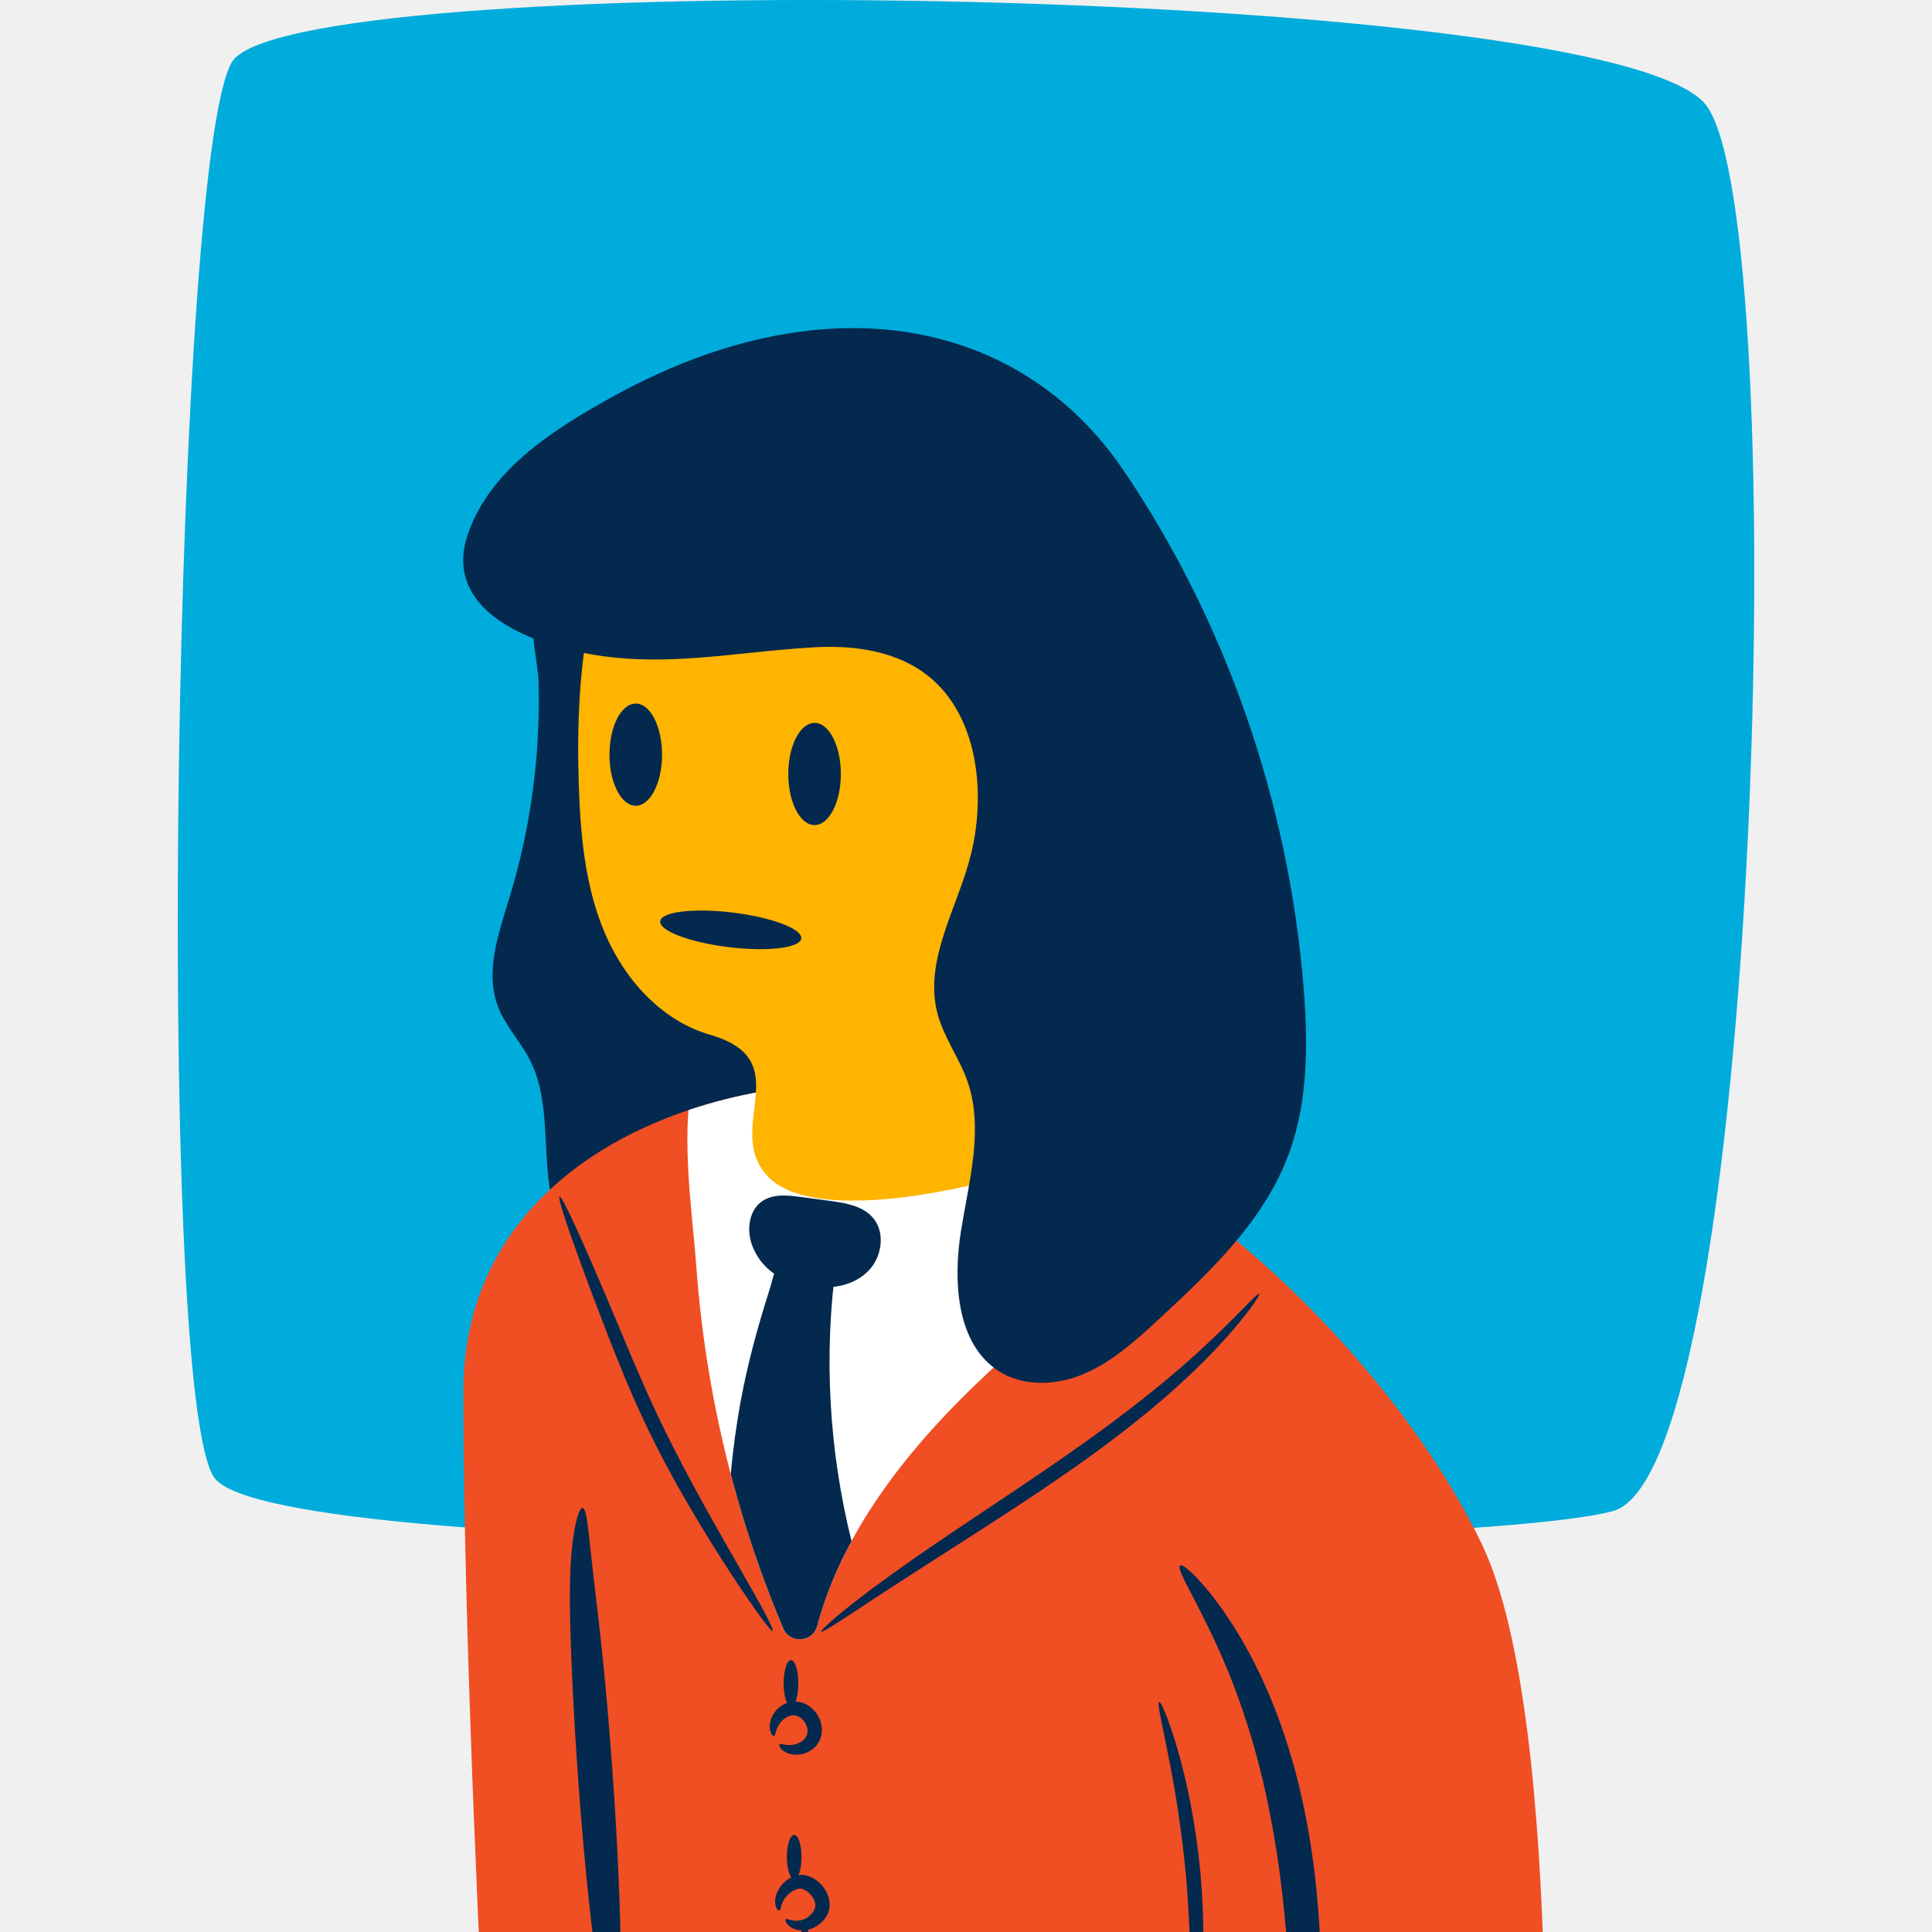
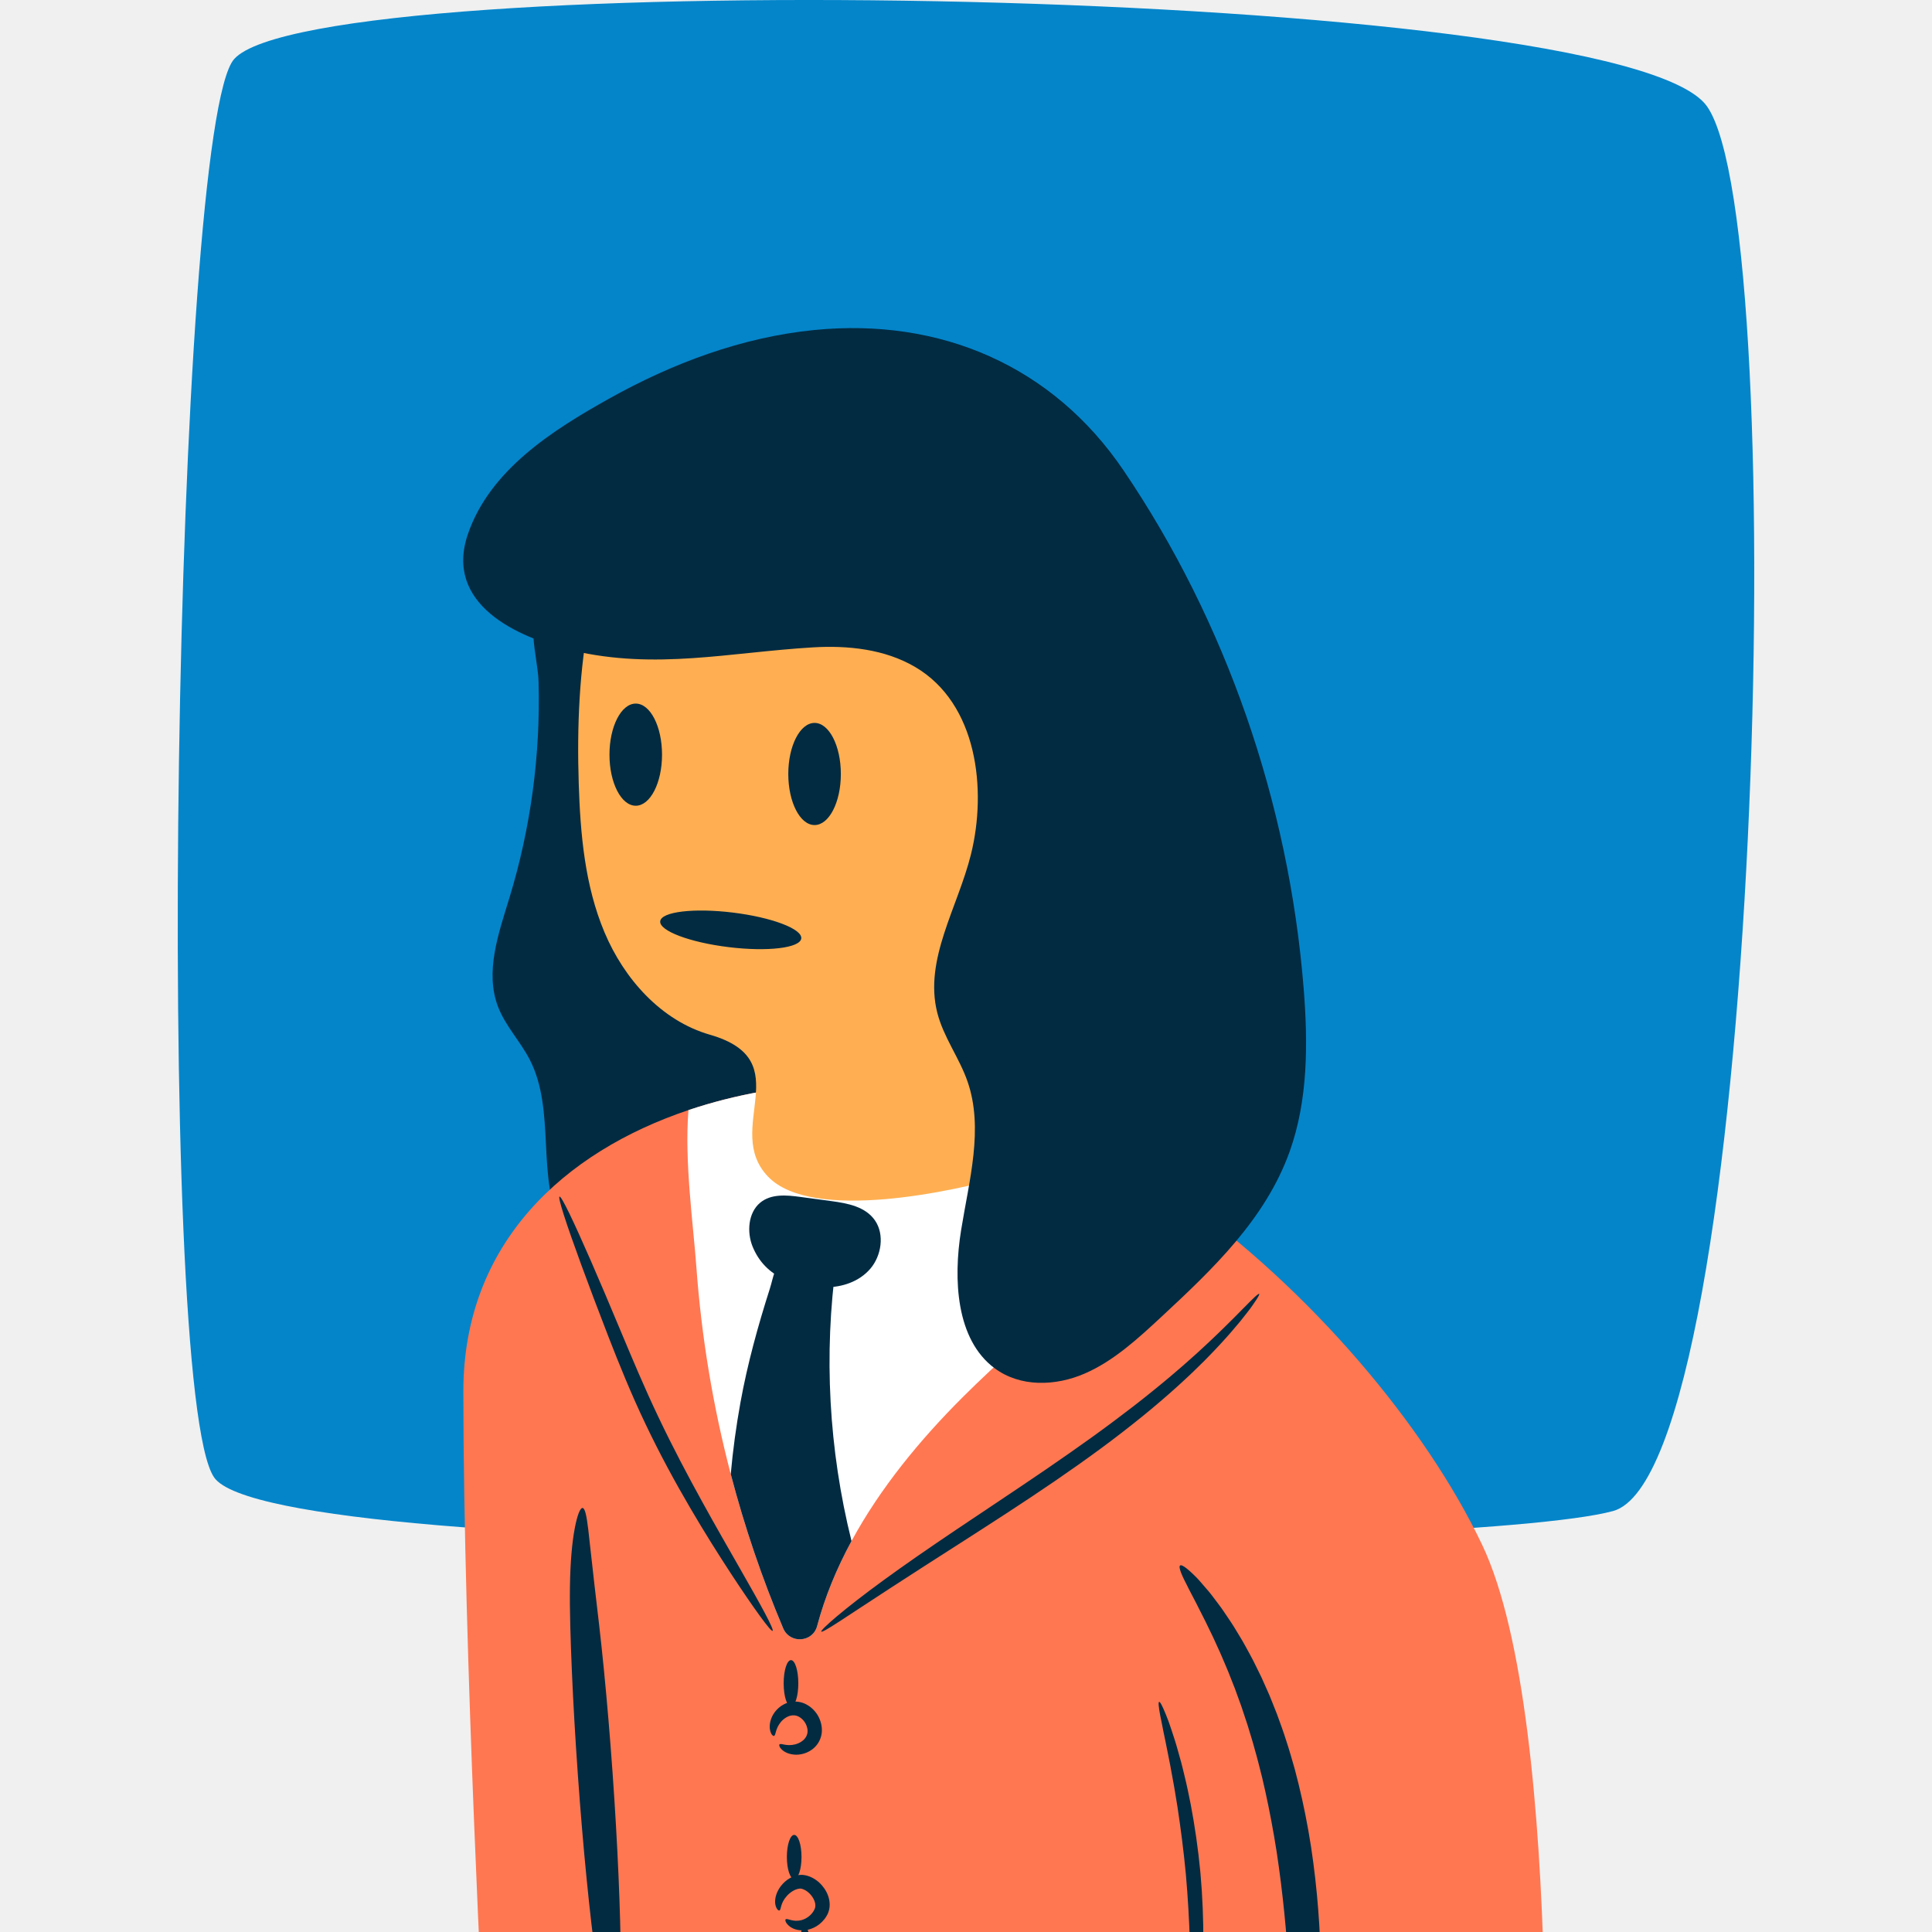
<svg xmlns="http://www.w3.org/2000/svg" width="250" height="250" viewBox="0 0 250 250" fill="none">
  <g clip-path="url(#clip0)">
-     <path d="M30.305 7.635C41.192 -4.513 209.599 -1.934 220.859 13.724C232.119 29.382 227.788 190.308 208.733 195.527C189.677 200.746 35.502 202.486 27.707 191.178C19.911 179.869 22.51 16.334 30.305 7.635Z" fill="#00ACDC" />
-     <path d="M65.926 116.156C64.515 120.778 62.717 125.775 64.451 130.285C65.408 132.774 67.341 134.76 68.558 137.133C71.983 143.809 69.301 152.41 72.779 159.058C76.056 165.322 84.382 167.882 91.109 165.725C97.836 163.569 102.837 157.544 105.159 150.867C107.482 144.189 107.438 136.909 106.604 129.888C104.677 113.667 98.604 97.958 89.123 84.663C86.64 81.182 83.735 77.72 79.74 76.204C76.899 75.126 72.888 75.279 70.516 77.396C67.739 79.873 69.596 84.819 69.69 88.248C69.948 97.672 68.68 107.139 65.926 116.156Z" fill="#04294F" />
-     <path d="M199.518 292.82H199.492C199.031 296.673 192.182 299.732 183.797 299.732C175.412 299.732 168.563 296.673 168.102 292.82H168.076V284.122L156.963 272.635C155.971 271.61 154.375 271.475 153.226 272.32L133.355 286.927C131.825 288.052 129.75 288.08 128.19 286.999L107.198 272.445C105.859 271.516 104.052 271.655 102.87 272.777L95.343 279.921C93.571 281.602 90.778 281.541 89.083 279.783C85.741 276.318 80.76 271.21 80.052 270.8C78.412 271.198 76.55 271.424 74.574 271.424C68.026 271.424 62.717 268.95 62.717 265.899C62.717 265.899 59.959 213.715 59.959 180.029C59.959 160.837 73.042 149.042 89.088 143.645C101.205 139.567 115.013 139.138 126.153 141.926C135.049 144.153 144.133 148.811 152.691 154.894C169.605 166.917 184.47 184.509 191.795 199.909C202.828 223.102 199.518 292.82 199.518 292.82Z" fill="#F04E23" />
-     <path d="M152.691 154.895C143.898 164.075 133.615 171.78 124.596 180.773C119.056 186.298 113.907 192.546 110.186 199.41C108.282 202.921 106.752 206.595 105.736 210.412C105.166 212.549 102.204 212.74 101.344 210.703C98.605 204.227 96.339 197.552 94.557 190.749C92.257 181.967 90.765 172.973 90.107 163.919C89.714 158.504 88.543 150.234 89.088 143.646C101.204 139.568 115.013 139.139 126.153 141.927C135.049 144.154 144.132 148.812 152.691 154.895Z" fill="white" />
-     <path d="M91.86 133.891C85.563 132.077 80.763 126.683 78.22 120.638C75.676 114.592 75.095 107.915 74.887 101.359C74.428 86.85 75.991 71.364 84.854 59.876C93.633 48.495 109.252 42.877 123.259 46.061C128.999 47.366 134.656 50.232 137.903 55.147C141.649 60.816 141.595 68.1 141.364 74.894C140.601 97.262 139.336 119.613 137.571 141.924C137.346 144.763 136.994 147.866 134.952 149.848C133.702 151.06 131.995 151.661 130.326 152.153C123.625 154.129 105.121 158.189 99.411 152.28C93.44 146.1 103.518 137.249 91.86 133.891Z" fill="#FFB400" />
-     <path d="M79.462 263.904C78.222 263.992 76.124 248.673 74.776 229.687C74.439 224.941 74.181 220.415 74.002 216.294C73.913 214.233 73.844 212.276 73.795 210.438C73.747 208.599 73.726 206.875 73.75 205.296C73.795 202.135 74.032 199.562 74.364 197.806C74.693 196.047 75.08 195.105 75.384 195.13C75.699 195.155 75.904 196.135 76.115 197.862C76.322 199.591 76.571 202.069 76.929 205.138C77.109 206.678 77.306 208.365 77.518 210.176C77.727 211.997 77.936 213.948 78.139 216C78.544 220.104 78.928 224.622 79.265 229.368C80.613 248.353 80.701 263.816 79.462 263.904Z" fill="#04294F" />
-     <path d="M99.974 211.031C99.864 211.101 99.292 210.423 98.354 209.137C97.417 207.851 96.112 205.956 94.554 203.577C93 201.196 91.184 198.334 89.285 195.079C87.383 191.827 85.391 188.183 83.518 184.243C81.636 180.304 80.09 176.454 78.725 172.952C77.367 169.449 76.177 166.286 75.199 163.619C73.245 158.285 72.158 154.937 72.401 154.84C72.644 154.742 74.17 157.913 76.442 163.119C77.579 165.721 78.899 168.837 80.344 172.298C81.794 175.754 83.375 179.549 85.228 183.428C87.076 187.313 88.999 190.941 90.803 194.216C92.604 197.492 94.293 200.413 95.697 202.876C97.105 205.338 98.235 207.339 98.98 208.746C99.725 210.152 100.085 210.962 99.974 211.031Z" fill="#04294F" />
-     <path d="M162.94 167.429C162.991 167.47 162.879 167.703 162.619 168.111C162.489 168.315 162.322 168.562 162.12 168.851C162.018 168.994 161.908 169.149 161.79 169.314C161.67 169.478 161.536 169.647 161.397 169.828C161.116 170.189 160.801 170.588 160.453 171.022C160.1 171.452 159.704 171.909 159.281 172.403C158.863 172.901 158.385 173.405 157.89 173.951C157.397 174.5 156.849 175.053 156.28 175.641C156.137 175.788 155.993 175.936 155.846 176.086C155.697 176.233 155.546 176.381 155.393 176.531C155.087 176.831 154.774 177.136 154.454 177.449C154.137 177.763 153.798 178.067 153.46 178.386C153.119 178.7 152.777 179.027 152.418 179.347C151.699 179.986 150.963 180.656 150.179 181.315C149.788 181.646 149.397 181.988 148.989 182.322C148.582 182.657 148.17 182.995 147.752 183.338C146.071 184.695 144.28 186.088 142.387 187.478C140.495 188.869 138.511 190.273 136.459 191.677C132.352 194.481 128.376 197.038 124.761 199.357C121.145 201.672 117.891 203.752 115.175 205.523C109.737 209.053 106.441 211.349 106.272 211.131C106.119 210.935 109.143 208.251 114.415 204.418C117.046 202.497 120.236 200.293 123.803 197.895C127.368 195.495 131.308 192.898 135.39 190.111C137.429 188.715 139.405 187.333 141.294 185.976C143.184 184.618 144.977 183.272 146.668 181.968C147.088 181.639 147.504 181.315 147.913 180.994C148.324 180.675 148.718 180.347 149.113 180.032C149.906 179.404 150.652 178.767 151.384 178.163C151.749 177.859 152.098 177.55 152.446 177.253C152.792 176.953 153.139 176.666 153.465 176.37C153.794 176.077 154.116 175.79 154.431 175.509C154.589 175.369 154.745 175.23 154.899 175.093C155.051 174.952 155.2 174.814 155.348 174.676C155.939 174.127 156.512 173.613 157.031 173.104C157.553 172.598 158.06 172.133 158.51 171.675C158.966 171.223 159.391 170.803 159.782 170.416C160.166 170.022 160.519 169.663 160.84 169.342C161.001 169.182 161.153 169.031 161.295 168.889C161.435 168.745 161.567 168.611 161.689 168.486C161.935 168.238 162.147 168.03 162.324 167.867C162.679 167.54 162.889 167.388 162.94 167.429Z" fill="#04294F" />
-     <path d="M100.152 224.626C100.09 224.646 100.016 224.612 99.931 224.518C99.889 224.47 99.839 224.408 99.798 224.33C99.76 224.25 99.722 224.155 99.684 224.044C99.65 223.933 99.633 223.806 99.611 223.663C99.6 223.523 99.597 223.366 99.609 223.199C99.638 222.866 99.734 222.491 99.915 222.104C100.102 221.721 100.381 221.33 100.775 220.987C101.166 220.647 101.686 220.352 102.314 220.235C102.936 220.114 103.659 220.202 104.267 220.515C104.88 220.821 105.398 221.301 105.769 221.886C106.133 222.476 106.343 223.151 106.352 223.837C106.367 224.523 106.128 225.212 105.748 225.721C105.368 226.235 104.875 226.573 104.398 226.777C103.917 226.98 103.444 227.059 103.018 227.06C102.59 227.052 102.21 226.972 101.898 226.851C101.743 226.786 101.604 226.715 101.483 226.641C101.365 226.557 101.259 226.486 101.175 226.405C101.092 226.321 101.024 226.243 100.97 226.174C100.919 226.101 100.886 226.028 100.863 225.97C100.817 225.851 100.82 225.77 100.866 225.723C100.912 225.676 100.997 225.665 101.109 225.678C101.166 225.684 101.226 225.701 101.297 225.714C101.37 225.725 101.449 225.739 101.532 225.759C101.617 225.776 101.715 225.781 101.812 225.799C101.913 225.807 102.022 225.813 102.135 225.817C102.365 225.815 102.62 225.788 102.889 225.724C103.157 225.653 103.436 225.538 103.689 225.372C103.943 225.207 104.164 224.988 104.305 224.737C104.444 224.486 104.521 224.206 104.496 223.883C104.473 223.564 104.359 223.213 104.165 222.895C103.964 222.581 103.696 222.328 103.418 222.168C103.138 222.003 102.854 221.947 102.565 221.965C102.277 221.982 101.984 222.086 101.724 222.241C101.465 222.396 101.238 222.596 101.056 222.807C100.881 223.021 100.742 223.239 100.639 223.446C100.591 223.549 100.55 223.65 100.511 223.745C100.483 223.84 100.445 223.93 100.422 224.014C100.402 224.097 100.379 224.175 100.356 224.246C100.335 224.316 100.324 224.376 100.303 224.43C100.264 224.536 100.215 224.607 100.152 224.626Z" fill="#04294F" />
-     <path d="M100.86 247.211C100.749 247.259 100.508 247.088 100.368 246.605C100.231 246.131 100.279 245.366 100.695 244.598C100.898 244.213 101.19 243.829 101.582 243.48C101.976 243.136 102.48 242.817 103.134 242.67C103.216 242.651 103.299 242.636 103.385 242.626C103.465 242.613 103.568 242.607 103.67 242.604C103.772 242.597 103.868 242.614 103.969 242.621C104.063 242.633 104.143 242.648 104.231 242.664C104.573 242.736 104.897 242.862 105.197 243.025C105.797 243.352 106.303 243.826 106.698 244.408C107.086 244.993 107.35 245.68 107.36 246.428C107.367 246.798 107.298 247.18 107.159 247.526C107.092 247.7 107.002 247.863 106.92 247.989C106.837 248.122 106.755 248.254 106.653 248.371C106.268 248.856 105.794 249.21 105.312 249.439C104.829 249.669 104.336 249.779 103.884 249.79C103.429 249.797 103.024 249.705 102.695 249.574C102.614 249.537 102.538 249.496 102.466 249.458C102.394 249.419 102.325 249.385 102.266 249.337C102.205 249.292 102.148 249.248 102.096 249.206C102.043 249.165 101.995 249.124 101.956 249.076C101.874 248.986 101.807 248.904 101.753 248.831C101.707 248.75 101.674 248.678 101.652 248.616C101.609 248.493 101.614 248.41 101.662 248.365C101.709 248.32 101.797 248.314 101.912 248.336C101.97 248.347 102.034 248.365 102.104 248.389C102.18 248.405 102.262 248.426 102.348 248.451C102.39 248.467 102.437 248.475 102.486 248.483C102.534 248.492 102.583 248.501 102.635 248.511C102.684 248.526 102.74 248.526 102.795 248.531C102.849 248.536 102.905 248.542 102.963 248.548C103.199 248.55 103.455 248.529 103.728 248.458C103.999 248.382 104.283 248.252 104.548 248.065C104.814 247.878 105.059 247.632 105.245 247.338C105.297 247.268 105.333 247.186 105.374 247.106C105.42 247.021 105.445 246.961 105.462 246.896C105.499 246.769 105.517 246.633 105.504 246.478C105.486 246.172 105.351 245.804 105.124 245.464C104.895 245.126 104.593 244.831 104.28 244.641C104.123 244.545 103.966 244.474 103.817 244.428L103.71 244.4C103.686 244.399 103.66 244.382 103.639 244.386C103.617 244.385 103.597 244.38 103.556 244.383C103.52 244.383 103.484 244.385 103.447 244.39C103.15 244.418 102.824 244.549 102.541 244.726C102.257 244.904 102.007 245.121 101.809 245.344C101.405 245.793 101.205 246.243 101.106 246.579C101.006 246.917 100.987 247.162 100.86 247.211Z" fill="#04294F" />
-     <path d="M102.354 220.824C102.877 220.824 103.301 219.48 103.301 217.822C103.301 216.164 102.877 214.819 102.354 214.819C101.83 214.819 101.406 216.164 101.406 217.822C101.406 219.48 101.83 220.824 102.354 220.824Z" fill="#04294F" />
-     <path d="M102.767 243.142C103.291 243.142 103.715 241.865 103.715 240.289C103.715 238.713 103.291 237.436 102.767 237.436C102.244 237.436 101.82 238.713 101.82 240.289C101.82 241.865 102.244 243.142 102.767 243.142Z" fill="#04294F" />
-     <path d="M105.189 264.715C104.667 264.739 104.067 261.251 103.748 256.922C103.435 252.592 103.523 249.054 104.043 249.002C104.564 248.949 105.324 252.434 105.637 256.784C105.959 261.133 105.712 264.691 105.189 264.715Z" fill="#04294F" />
-     <path d="M168.475 279.208C168.163 279.19 167.933 278.056 167.763 276.026C167.595 273.996 167.479 271.069 167.356 267.468C167.324 266.569 167.29 265.627 167.256 264.645C167.218 263.665 167.178 262.646 167.137 261.591C167.083 260.537 167.049 259.446 166.983 258.326C166.953 257.766 166.924 257.198 166.894 256.622C166.858 256.047 166.822 255.464 166.786 254.874C166.487 250.155 166.013 244.993 165.2 239.64C164.782 236.966 164.295 234.373 163.749 231.889C163.608 231.269 163.467 230.654 163.328 230.046C163.176 229.441 163.024 228.842 162.874 228.25C162.732 227.654 162.559 227.076 162.401 226.5C162.238 225.925 162.091 225.351 161.912 224.797C161.742 224.239 161.574 223.688 161.408 223.144C161.229 222.605 161.052 222.073 160.877 221.548C160.79 221.286 160.704 221.025 160.618 220.767C160.525 220.511 160.432 220.258 160.34 220.006C160.158 219.501 159.978 219.005 159.801 218.517C159.61 218.034 159.423 217.56 159.239 217.094C159.056 216.627 158.882 216.166 158.685 215.726C158.303 214.841 157.958 213.978 157.577 213.18C157.393 212.777 157.214 212.383 157.04 211.999C156.956 211.805 156.863 211.619 156.772 211.435C156.682 211.251 156.593 211.069 156.505 210.889C156.154 210.171 155.836 209.483 155.502 208.86C155.341 208.545 155.186 208.24 155.037 207.946C154.887 207.653 154.753 207.363 154.605 207.098C154.317 206.563 154.059 206.068 153.834 205.616C153.719 205.392 153.621 205.173 153.516 204.976C153.412 204.777 153.317 204.59 153.231 204.414C153.059 204.063 152.923 203.757 152.824 203.5C152.627 202.987 152.582 202.669 152.705 202.574C152.828 202.479 153.114 202.612 153.55 202.955C153.768 203.127 154.023 203.352 154.313 203.626C154.459 203.764 154.613 203.914 154.776 204.076C154.94 204.238 155.098 204.422 155.271 204.614C155.615 204.999 155.99 205.433 156.395 205.915C156.602 206.153 156.794 206.418 157.003 206.687C157.208 206.96 157.422 207.243 157.643 207.536C158.093 208.119 158.525 208.773 158.99 209.466C159.105 209.639 159.223 209.815 159.342 209.994C159.461 210.172 159.582 210.353 159.693 210.542C159.922 210.919 160.156 211.306 160.396 211.702C160.887 212.489 161.337 213.348 161.824 214.237C162.071 214.679 162.296 215.143 162.529 215.615C162.761 216.088 162.997 216.569 163.237 217.059C163.459 217.557 163.685 218.064 163.915 218.578C164.029 218.836 164.144 219.096 164.26 219.358C164.367 219.623 164.475 219.891 164.584 220.16C164.799 220.7 165.023 221.246 165.238 221.803C165.441 222.365 165.647 222.935 165.856 223.511C166.071 224.086 166.252 224.679 166.448 225.276C166.639 225.874 166.843 226.476 167.014 227.094C167.191 227.71 167.37 228.333 167.551 228.962C167.713 229.595 167.876 230.235 168.041 230.88C168.673 233.468 169.214 236.171 169.647 238.953C170.493 244.522 170.853 249.865 170.929 254.708C170.935 255.314 170.942 255.911 170.948 256.501C170.945 257.091 170.942 257.672 170.939 258.245C170.936 259.391 170.896 260.502 170.869 261.576C170.827 262.649 170.785 263.685 170.728 264.68C170.666 265.674 170.613 266.628 170.537 267.536C170.252 271.172 169.882 274.098 169.513 276.111C169.145 278.124 168.784 279.225 168.475 279.208Z" fill="#04294F" />
-     <path d="M97.389 161.314C96.62 159.427 96.818 156.928 98.352 155.642C99.763 154.459 101.753 154.638 103.525 154.876C104.87 155.058 106.215 155.239 107.56 155.42C109.66 155.703 111.996 156.128 113.234 157.94C114.478 159.762 114.057 162.497 112.616 164.177C111.175 165.857 108.947 166.582 106.818 166.572C102.947 166.554 99.029 165.337 97.389 161.314Z" fill="#04294F" />
-     <path d="M110.186 199.41C108.282 202.92 106.752 206.594 105.736 210.411C105.167 212.548 102.204 212.739 101.344 210.703C98.605 204.226 96.339 197.552 94.558 190.748C94.839 187.634 95.26 184.533 95.819 181.456C96.728 176.453 98.074 171.593 99.617 166.754C100.086 165.285 100.224 163.618 101.595 162.784C103.292 161.749 106.569 162.5 108.239 163.211C106.558 175.253 107.252 187.613 110.186 199.41Z" fill="#04294F" />
-     <path d="M103.682 121.439C103.833 120.204 99.87 118.703 94.83 118.086C89.79 117.47 85.582 117.971 85.432 119.206C85.281 120.441 89.244 121.942 94.284 122.558C99.324 123.175 103.532 122.674 103.682 121.439Z" fill="#04294F" />
-     <path d="M105.405 106.763C107.283 106.763 108.806 103.804 108.806 100.153C108.806 96.503 107.283 93.544 105.405 93.544C103.527 93.544 102.004 96.503 102.004 100.153C102.004 103.804 103.527 106.763 105.405 106.763Z" fill="#04294F" />
-     <path d="M82.266 104.262C84.144 104.262 85.667 101.303 85.667 97.653C85.667 94.002 84.144 91.043 82.266 91.043C80.388 91.043 78.865 94.002 78.865 97.653C78.865 101.303 80.388 104.262 82.266 104.262Z" fill="#04294F" />
-     <path d="M149.99 220.218C150.115 220.179 150.414 220.751 150.849 221.822C150.957 222.09 151.075 222.389 151.2 222.718C151.321 223.047 151.441 223.409 151.572 223.798C151.828 224.576 152.13 225.461 152.4 226.457C152.539 226.954 152.685 227.475 152.837 228.018C152.985 228.562 153.115 229.133 153.26 229.723C153.331 230.018 153.403 230.319 153.476 230.624C153.552 230.929 153.618 231.241 153.683 231.558C153.813 232.192 153.947 232.844 154.084 233.513C154.591 236.199 155.036 239.174 155.333 242.317C155.615 245.46 155.72 248.468 155.712 251.2C155.699 251.883 155.686 252.549 155.673 253.197C155.668 253.52 155.659 253.839 155.641 254.152C155.624 254.466 155.608 254.774 155.593 255.078C155.558 255.684 155.534 256.27 155.487 256.832C155.437 257.393 155.389 257.932 155.343 258.446C155.259 259.475 155.124 260.4 155.014 261.212C154.956 261.618 154.904 261.996 154.845 262.342C154.782 262.688 154.721 263.003 154.663 263.287C154.431 264.42 154.242 265.036 154.112 265.021C153.982 265.005 153.924 264.36 153.929 263.212C153.931 262.925 153.936 262.607 153.945 262.259C153.949 261.911 153.953 261.533 153.958 261.126C153.966 260.314 154.007 259.392 154.005 258.372C154.012 257.862 154.019 257.328 154.026 256.772C154.034 256.216 154.021 255.638 154.022 255.039C154.021 254.74 154.021 254.435 154.02 254.126C154.023 253.817 154.016 253.503 154.007 253.184C153.994 252.547 153.98 251.892 153.966 251.219C153.878 248.531 153.723 245.58 153.446 242.491C153.154 239.403 152.769 236.473 152.364 233.814C152.256 233.15 152.15 232.503 152.047 231.874C151.998 231.559 151.947 231.249 151.888 230.946C151.832 230.641 151.777 230.342 151.723 230.048C151.613 229.46 151.52 228.888 151.411 228.343C151.302 227.797 151.198 227.274 151.099 226.774C150.914 225.77 150.706 224.872 150.549 224.075C150.471 223.676 150.398 223.305 150.331 222.963C150.258 222.623 150.195 222.311 150.141 222.029C149.926 220.902 149.865 220.257 149.99 220.218Z" fill="#04294F" />
-     <path d="M168.693 127.893C166.768 103.832 158.613 80.382 145.385 60.867C136.221 47.348 121.692 41.088 105.376 42.703C95.986 43.632 87.004 47.008 78.806 51.59C71.539 55.652 63.407 60.786 60.551 69.097C57.44 78.153 66.862 82.503 74.084 84.185C84.881 86.7 94.348 84.418 105.189 83.77C109.738 83.498 114.489 83.998 118.419 86.307C126.498 91.053 127.709 102.203 125.646 110.537C123.941 117.426 119.539 124.163 121.282 131.041C122.087 134.214 124.126 136.861 125.197 139.941C127.314 146.036 125.399 152.765 124.367 159.176C123.334 165.587 123.715 173.325 128.684 177.037C132.018 179.527 136.583 179.373 140.348 177.743C144.113 176.113 147.259 173.209 150.33 170.356C156.916 164.236 163.745 157.753 166.877 149.02C169.265 142.363 169.261 135.002 168.693 127.893Z" fill="#04294F" />
+     <path d="M30.305 7.635C41.192 -4.513 209.599 -1.934 220.859 13.724C232.119 29.382 227.788 190.308 208.733 195.527C189.677 200.746 35.502 202.486 27.707 191.178C19.911 179.869 22.51 16.334 30.305 7.635Z" fill="#0485CA" />
+     <path d="M65.926 116.156C64.515 120.778 62.717 125.775 64.451 130.285C65.408 132.774 67.341 134.76 68.558 137.133C71.983 143.809 69.301 152.41 72.779 159.058C76.056 165.322 84.382 167.882 91.109 165.725C97.836 163.569 102.837 157.544 105.159 150.867C107.482 144.189 107.438 136.909 106.604 129.888C104.677 113.667 98.604 97.958 89.123 84.663C86.64 81.182 83.735 77.72 79.74 76.204C76.899 75.126 72.888 75.279 70.516 77.396C67.739 79.873 69.596 84.819 69.69 88.248C69.948 97.672 68.68 107.139 65.926 116.156Z" fill="#022B42" />
+     <path d="M199.518 292.82H199.492C199.031 296.673 192.182 299.732 183.797 299.732C175.412 299.732 168.563 296.673 168.102 292.82H168.076V284.122L156.963 272.635C155.971 271.61 154.375 271.475 153.226 272.32L133.355 286.927C131.825 288.052 129.75 288.08 128.19 286.999L107.198 272.445C105.859 271.516 104.052 271.655 102.87 272.777L95.343 279.921C93.571 281.602 90.778 281.541 89.083 279.783C85.741 276.318 80.76 271.21 80.052 270.8C78.412 271.198 76.55 271.424 74.574 271.424C68.026 271.424 62.717 268.95 62.717 265.899C62.717 265.899 59.959 213.715 59.959 180.029C59.959 160.837 73.042 149.042 89.088 143.645C101.205 139.567 115.013 139.138 126.153 141.926C135.049 144.153 144.133 148.811 152.691 154.894C169.605 166.917 184.47 184.509 191.795 199.909C202.828 223.102 199.518 292.82 199.518 292.82Z" fill="#FF7751" />
+     <path d="M152.691 154.895C143.898 164.075 133.615 171.78 124.596 180.773C119.056 186.298 113.907 192.546 110.186 199.41C108.282 202.921 106.752 206.595 105.736 210.412C105.166 212.549 102.204 212.74 101.344 210.703C98.605 204.227 96.339 197.552 94.557 190.749C92.257 181.967 90.765 172.973 90.107 163.919C89.714 158.503 88.543 150.234 89.088 143.646C101.204 139.568 115.013 139.139 126.153 141.927C135.049 144.154 144.132 148.812 152.691 154.895Z" fill="white" />
+     <path d="M91.86 133.891C85.563 132.077 80.763 126.683 78.22 120.638C75.676 114.592 75.095 107.915 74.887 101.359C74.428 86.85 75.991 71.364 84.854 59.876C93.633 48.495 109.252 42.877 123.259 46.061C128.999 47.366 134.656 50.232 137.903 55.147C141.649 60.816 141.595 68.1 141.364 74.894C140.601 97.262 139.336 119.613 137.571 141.924C137.346 144.763 136.994 147.866 134.952 149.848C133.702 151.06 131.995 151.661 130.326 152.153C123.625 154.129 105.121 158.189 99.411 152.28C93.44 146.1 103.518 137.249 91.86 133.891Z" fill="#FFAF51" />
+     <path d="M79.462 263.904C78.222 263.992 76.124 248.673 74.776 229.687C74.439 224.941 74.181 220.415 74.002 216.294C73.913 214.233 73.844 212.276 73.795 210.438C73.747 208.599 73.726 206.875 73.75 205.296C73.795 202.135 74.032 199.562 74.364 197.806C74.693 196.047 75.08 195.105 75.384 195.13C75.699 195.155 75.904 196.135 76.115 197.862C76.322 199.591 76.571 202.069 76.929 205.138C77.109 206.678 77.306 208.365 77.518 210.176C77.727 211.997 77.936 213.948 78.139 216C78.544 220.104 78.928 224.622 79.265 229.368C80.613 248.353 80.701 263.816 79.462 263.904Z" fill="#022B42" />
+     <path d="M99.974 211.031C99.864 211.101 99.292 210.423 98.354 209.137C97.417 207.851 96.112 205.956 94.554 203.577C93 201.196 91.184 198.334 89.285 195.079C87.383 191.827 85.391 188.183 83.518 184.243C81.636 180.304 80.09 176.454 78.725 172.952C77.367 169.449 76.177 166.286 75.199 163.619C73.245 158.285 72.158 154.937 72.401 154.84C72.644 154.742 74.17 157.913 76.442 163.119C77.579 165.721 78.899 168.837 80.344 172.298C81.794 175.754 83.375 179.549 85.228 183.428C87.076 187.313 88.999 190.941 90.803 194.216C92.604 197.492 94.293 200.413 95.697 202.876C97.105 205.338 98.235 207.339 98.98 208.746C99.725 210.152 100.085 210.962 99.974 211.031Z" fill="#022B42" />
+     <path d="M162.94 167.429C162.991 167.47 162.879 167.703 162.619 168.111C162.489 168.315 162.322 168.562 162.12 168.851C162.018 168.994 161.908 169.149 161.79 169.314C161.67 169.478 161.536 169.647 161.397 169.828C161.116 170.189 160.801 170.588 160.453 171.022C160.1 171.452 159.704 171.909 159.281 172.403C158.863 172.901 158.385 173.405 157.89 173.951C157.397 174.5 156.849 175.053 156.28 175.641C156.137 175.788 155.993 175.936 155.846 176.086C155.697 176.233 155.546 176.381 155.393 176.531C155.087 176.831 154.774 177.136 154.454 177.449C154.137 177.763 153.798 178.067 153.46 178.386C153.119 178.7 152.777 179.027 152.418 179.347C151.699 179.986 150.963 180.656 150.179 181.315C149.788 181.646 149.397 181.988 148.989 182.322C148.582 182.657 148.17 182.995 147.752 183.338C146.071 184.695 144.28 186.088 142.387 187.478C140.495 188.869 138.511 190.273 136.459 191.677C132.352 194.481 128.376 197.038 124.761 199.357C121.145 201.672 117.891 203.752 115.175 205.523C109.737 209.053 106.441 211.348 106.272 211.131C106.119 210.935 109.143 208.251 114.415 204.418C117.046 202.497 120.236 200.293 123.803 197.895C127.368 195.495 131.308 192.898 135.39 190.111C137.429 188.715 139.405 187.333 141.294 185.976C143.184 184.618 144.977 183.272 146.668 181.968C147.088 181.639 147.504 181.315 147.913 180.994C148.324 180.675 148.718 180.347 149.113 180.032C149.906 179.404 150.652 178.767 151.384 178.163C151.749 177.859 152.098 177.55 152.446 177.253C152.792 176.953 153.139 176.666 153.465 176.37C153.794 176.077 154.116 175.79 154.431 175.509C154.589 175.369 154.745 175.23 154.899 175.093C155.051 174.952 155.2 174.814 155.348 174.676C155.939 174.127 156.512 173.613 157.031 173.104C157.553 172.598 158.06 172.133 158.51 171.675C158.966 171.223 159.391 170.803 159.782 170.416C160.166 170.022 160.519 169.663 160.84 169.342C161.001 169.182 161.153 169.031 161.295 168.889C161.435 168.745 161.567 168.611 161.689 168.486C161.935 168.238 162.147 168.03 162.324 167.867C162.679 167.54 162.889 167.388 162.94 167.429Z" fill="#022B42" />
+     <path d="M100.152 224.626C100.09 224.646 100.016 224.612 99.931 224.518C99.889 224.47 99.839 224.408 99.798 224.33C99.76 224.25 99.722 224.155 99.684 224.044C99.65 223.933 99.633 223.806 99.611 223.663C99.6 223.523 99.597 223.366 99.609 223.199C99.638 222.866 99.734 222.491 99.915 222.104C100.102 221.721 100.381 221.33 100.775 220.987C101.166 220.647 101.686 220.352 102.314 220.235C102.936 220.114 103.659 220.202 104.267 220.515C104.88 220.821 105.398 221.301 105.769 221.886C106.133 222.476 106.343 223.151 106.352 223.837C106.367 224.523 106.128 225.212 105.748 225.721C105.368 226.235 104.875 226.573 104.398 226.777C103.917 226.98 103.444 227.059 103.018 227.06C102.59 227.052 102.21 226.972 101.898 226.851C101.743 226.786 101.604 226.715 101.483 226.641C101.365 226.557 101.259 226.486 101.175 226.405C101.092 226.321 101.024 226.243 100.97 226.174C100.919 226.101 100.886 226.028 100.863 225.97C100.817 225.851 100.82 225.77 100.866 225.723C100.912 225.676 100.997 225.665 101.109 225.678C101.166 225.684 101.226 225.701 101.297 225.714C101.37 225.725 101.449 225.739 101.532 225.759C101.617 225.776 101.715 225.781 101.812 225.799C101.913 225.807 102.022 225.813 102.135 225.817C102.365 225.815 102.62 225.788 102.889 225.724C103.157 225.653 103.436 225.538 103.689 225.372C103.943 225.207 104.164 224.988 104.305 224.737C104.444 224.486 104.521 224.206 104.496 223.883C104.473 223.564 104.359 223.213 104.165 222.895C103.964 222.581 103.696 222.328 103.418 222.168C103.138 222.003 102.854 221.947 102.565 221.965C102.277 221.982 101.984 222.086 101.724 222.241C101.465 222.396 101.238 222.596 101.056 222.807C100.881 223.021 100.742 223.239 100.639 223.446C100.591 223.549 100.55 223.65 100.511 223.745C100.483 223.84 100.445 223.93 100.422 224.014C100.402 224.097 100.379 224.175 100.356 224.246C100.335 224.316 100.324 224.376 100.303 224.43C100.264 224.536 100.215 224.607 100.152 224.626Z" fill="#022B42" />
+     <path d="M100.86 247.211C100.749 247.259 100.508 247.088 100.368 246.605C100.231 246.131 100.279 245.366 100.695 244.598C100.898 244.213 101.19 243.829 101.582 243.48C101.976 243.136 102.48 242.817 103.134 242.67C103.216 242.651 103.299 242.636 103.385 242.626C103.465 242.613 103.568 242.607 103.67 242.604C103.772 242.597 103.868 242.614 103.969 242.621C104.063 242.633 104.143 242.648 104.231 242.664C104.573 242.736 104.897 242.862 105.197 243.025C105.797 243.352 106.303 243.826 106.698 244.408C107.086 244.993 107.35 245.68 107.36 246.428C107.367 246.798 107.298 247.18 107.159 247.526C107.092 247.7 107.002 247.863 106.92 247.989C106.837 248.122 106.755 248.254 106.653 248.371C106.268 248.856 105.794 249.21 105.312 249.439C104.829 249.669 104.336 249.779 103.884 249.79C103.429 249.797 103.024 249.705 102.695 249.574C102.614 249.537 102.538 249.496 102.466 249.458C102.394 249.419 102.325 249.385 102.266 249.337C102.205 249.292 102.148 249.248 102.096 249.206C102.043 249.165 101.995 249.124 101.956 249.076C101.874 248.986 101.807 248.904 101.753 248.831C101.707 248.75 101.674 248.678 101.652 248.616C101.609 248.493 101.614 248.41 101.662 248.365C101.709 248.32 101.797 248.314 101.912 248.336C101.97 248.347 102.034 248.365 102.104 248.389C102.18 248.405 102.262 248.426 102.348 248.451C102.39 248.467 102.437 248.475 102.486 248.483C102.534 248.492 102.583 248.501 102.635 248.511C102.684 248.526 102.74 248.526 102.795 248.531C102.849 248.536 102.905 248.542 102.963 248.548C103.199 248.55 103.455 248.529 103.728 248.458C103.999 248.382 104.283 248.252 104.548 248.065C104.814 247.878 105.059 247.632 105.245 247.338C105.297 247.268 105.333 247.186 105.374 247.106C105.42 247.021 105.445 246.961 105.462 246.896C105.499 246.769 105.517 246.633 105.504 246.478C105.486 246.172 105.351 245.804 105.124 245.464C104.895 245.126 104.593 244.831 104.28 244.641C104.123 244.545 103.966 244.474 103.817 244.428L103.71 244.4C103.686 244.399 103.66 244.382 103.639 244.386C103.617 244.385 103.597 244.38 103.556 244.383C103.52 244.383 103.484 244.385 103.447 244.39C103.15 244.418 102.824 244.549 102.541 244.726C102.257 244.904 102.007 245.121 101.809 245.344C101.405 245.793 101.205 246.243 101.106 246.579C101.006 246.917 100.987 247.162 100.86 247.211Z" fill="#022B42" />
+     <path d="M102.354 220.824C102.877 220.824 103.301 219.48 103.301 217.822C103.301 216.164 102.877 214.819 102.354 214.819C101.83 214.819 101.406 216.164 101.406 217.822C101.406 219.48 101.83 220.824 102.354 220.824Z" fill="#022B42" />
+     <path d="M102.767 243.142C103.291 243.142 103.715 241.865 103.715 240.289C103.715 238.713 103.291 237.436 102.767 237.436C102.244 237.436 101.82 238.713 101.82 240.289C101.82 241.865 102.244 243.142 102.767 243.142Z" fill="#022B42" />
+     <path d="M105.189 264.715C104.667 264.739 104.067 261.251 103.748 256.922C103.435 252.592 103.523 249.054 104.043 249.002C104.564 248.949 105.324 252.434 105.637 256.784C105.959 261.133 105.712 264.691 105.189 264.715Z" fill="#022B42" />
+     <path d="M168.475 279.208C168.163 279.19 167.933 278.056 167.763 276.026C167.595 273.996 167.479 271.069 167.356 267.468C167.324 266.569 167.29 265.627 167.256 264.645C167.218 263.665 167.178 262.646 167.137 261.591C167.083 260.537 167.049 259.446 166.983 258.326C166.953 257.766 166.924 257.198 166.894 256.622C166.858 256.047 166.822 255.464 166.786 254.874C166.487 250.155 166.013 244.993 165.2 239.64C164.782 236.966 164.295 234.373 163.749 231.889C163.608 231.269 163.467 230.654 163.328 230.046C163.176 229.441 163.024 228.842 162.874 228.25C162.732 227.654 162.559 227.076 162.401 226.5C162.238 225.925 162.091 225.351 161.912 224.797C161.742 224.239 161.574 223.688 161.408 223.144C161.229 222.605 161.052 222.073 160.877 221.548C160.79 221.286 160.704 221.025 160.618 220.767C160.525 220.511 160.432 220.258 160.34 220.006C160.158 219.501 159.978 219.005 159.801 218.517C159.61 218.034 159.423 217.56 159.239 217.094C159.056 216.627 158.882 216.166 158.685 215.726C158.303 214.841 157.958 213.978 157.577 213.18C157.393 212.777 157.214 212.383 157.04 211.999C156.956 211.805 156.863 211.619 156.772 211.435C156.682 211.251 156.593 211.069 156.505 210.889C156.154 210.171 155.836 209.483 155.502 208.86C155.341 208.545 155.186 208.24 155.037 207.946C154.887 207.653 154.753 207.363 154.605 207.098C154.317 206.563 154.059 206.068 153.834 205.616C153.719 205.392 153.621 205.173 153.516 204.976C153.412 204.777 153.317 204.59 153.231 204.414C153.059 204.063 152.923 203.757 152.824 203.5C152.627 202.987 152.582 202.669 152.705 202.574C152.828 202.479 153.114 202.612 153.55 202.955C153.768 203.127 154.023 203.352 154.313 203.626C154.459 203.764 154.613 203.914 154.776 204.076C154.94 204.238 155.098 204.422 155.271 204.614C155.615 204.999 155.99 205.433 156.395 205.915C156.602 206.153 156.794 206.418 157.003 206.687C157.208 206.96 157.422 207.243 157.643 207.536C158.093 208.119 158.525 208.773 158.99 209.466C159.105 209.639 159.223 209.815 159.342 209.994C159.461 210.172 159.582 210.353 159.693 210.542C159.922 210.919 160.156 211.306 160.396 211.702C160.887 212.489 161.337 213.348 161.824 214.237C162.071 214.679 162.296 215.143 162.529 215.615C162.761 216.088 162.997 216.569 163.237 217.059C163.459 217.557 163.685 218.064 163.915 218.578C164.029 218.836 164.144 219.096 164.26 219.358C164.367 219.623 164.475 219.891 164.584 220.16C164.799 220.7 165.023 221.246 165.238 221.803C165.441 222.365 165.647 222.935 165.856 223.511C166.071 224.086 166.252 224.679 166.448 225.276C166.639 225.874 166.843 226.476 167.014 227.094C167.191 227.71 167.37 228.333 167.551 228.962C167.713 229.595 167.876 230.235 168.041 230.88C168.673 233.468 169.214 236.171 169.647 238.953C170.493 244.522 170.853 249.865 170.929 254.708C170.935 255.314 170.942 255.911 170.948 256.501C170.945 257.091 170.942 257.672 170.939 258.245C170.936 259.391 170.896 260.502 170.869 261.576C170.827 262.649 170.785 263.685 170.728 264.68C170.666 265.674 170.613 266.628 170.537 267.536C170.252 271.172 169.882 274.098 169.513 276.111C169.145 278.124 168.784 279.225 168.475 279.208Z" fill="#022B42" />
+     <path d="M97.389 161.314C96.62 159.427 96.818 156.928 98.352 155.642C99.763 154.459 101.753 154.638 103.525 154.876C104.87 155.058 106.215 155.239 107.56 155.42C109.66 155.703 111.996 156.128 113.234 157.94C114.478 159.762 114.057 162.497 112.616 164.177C111.175 165.857 108.947 166.582 106.818 166.572C102.947 166.554 99.029 165.337 97.389 161.314Z" fill="#022B42" />
+     <path d="M110.186 199.41C108.282 202.92 106.752 206.594 105.736 210.411C105.167 212.548 102.204 212.739 101.344 210.703C98.605 204.226 96.339 197.552 94.558 190.748C94.839 187.634 95.26 184.533 95.819 181.456C96.728 176.453 98.074 171.593 99.617 166.754C100.086 165.285 100.224 163.618 101.595 162.784C103.292 161.749 106.569 162.5 108.239 163.211C106.558 175.253 107.252 187.613 110.186 199.41Z" fill="#022B42" />
+     <path d="M103.682 121.439C103.833 120.204 99.87 118.703 94.83 118.086C89.79 117.47 85.582 117.971 85.432 119.206C85.281 120.441 89.244 121.942 94.284 122.558C99.324 123.175 103.532 122.674 103.682 121.439Z" fill="#022B42" />
+     <path d="M105.405 106.763C107.283 106.763 108.806 103.804 108.806 100.153C108.806 96.503 107.283 93.544 105.405 93.544C103.527 93.544 102.004 96.503 102.004 100.153C102.004 103.804 103.527 106.763 105.405 106.763Z" fill="#022B42" />
+     <path d="M82.266 104.262C84.144 104.262 85.667 101.303 85.667 97.653C85.667 94.002 84.144 91.043 82.266 91.043C80.388 91.043 78.865 94.002 78.865 97.653C78.865 101.303 80.388 104.262 82.266 104.262Z" fill="#022B42" />
+     <path d="M149.99 220.218C150.115 220.179 150.414 220.751 150.849 221.822C150.957 222.09 151.075 222.389 151.2 222.718C151.321 223.047 151.441 223.409 151.572 223.798C151.828 224.576 152.13 225.461 152.4 226.457C152.539 226.954 152.685 227.475 152.837 228.018C152.985 228.562 153.115 229.133 153.26 229.723C153.331 230.018 153.403 230.319 153.476 230.624C153.552 230.929 153.618 231.241 153.683 231.558C153.813 232.192 153.947 232.844 154.084 233.513C154.591 236.199 155.036 239.174 155.333 242.317C155.615 245.46 155.72 248.468 155.712 251.2C155.699 251.883 155.686 252.549 155.673 253.197C155.668 253.52 155.659 253.839 155.641 254.152C155.624 254.466 155.608 254.774 155.593 255.078C155.558 255.684 155.534 256.27 155.487 256.832C155.437 257.393 155.389 257.932 155.343 258.446C155.259 259.475 155.124 260.4 155.014 261.212C154.956 261.618 154.904 261.996 154.845 262.342C154.782 262.688 154.721 263.003 154.663 263.287C154.431 264.42 154.242 265.036 154.112 265.021C153.982 265.005 153.924 264.36 153.929 263.212C153.931 262.925 153.936 262.607 153.945 262.259C153.949 261.911 153.953 261.533 153.958 261.126C153.966 260.314 154.007 259.392 154.005 258.372C154.012 257.862 154.019 257.328 154.026 256.772C154.034 256.216 154.021 255.638 154.022 255.039C154.021 254.74 154.021 254.435 154.02 254.126C154.023 253.817 154.016 253.503 154.007 253.184C153.994 252.547 153.98 251.892 153.966 251.219C153.878 248.531 153.723 245.58 153.446 242.491C153.154 239.403 152.769 236.473 152.364 233.814C152.256 233.15 152.15 232.503 152.047 231.874C151.998 231.559 151.947 231.249 151.888 230.946C151.832 230.641 151.777 230.342 151.723 230.048C151.613 229.46 151.52 228.888 151.411 228.343C151.302 227.797 151.198 227.274 151.099 226.774C150.914 225.77 150.706 224.872 150.549 224.075C150.471 223.676 150.398 223.305 150.331 222.963C150.258 222.623 150.195 222.311 150.141 222.029C149.926 220.902 149.865 220.257 149.99 220.218Z" fill="#022B42" />
+     <path d="M168.693 127.893C166.768 103.832 158.613 80.382 145.385 60.867C136.221 47.348 121.692 41.088 105.376 42.703C95.986 43.632 87.004 47.008 78.806 51.59C71.539 55.652 63.407 60.786 60.551 69.097C57.44 78.153 66.862 82.503 74.084 84.185C84.881 86.7 94.348 84.418 105.189 83.77C109.738 83.498 114.489 83.998 118.419 86.307C126.498 91.053 127.709 102.203 125.646 110.537C123.941 117.426 119.539 124.163 121.282 131.041C122.087 134.214 124.126 136.861 125.197 139.941C127.314 146.036 125.399 152.765 124.367 159.176C123.334 165.587 123.715 173.325 128.684 177.037C132.018 179.527 136.583 179.373 140.348 177.743C144.113 176.113 147.259 173.209 150.33 170.356C156.916 164.236 163.745 157.753 166.877 149.02C169.265 142.363 169.261 135.002 168.693 127.893Z" fill="#022B42" />
  </g>
  <defs>
    <clipPath id="clip0">
      <rect width="250" height="250" fill="white" />
    </clipPath>
  </defs>
</svg>
